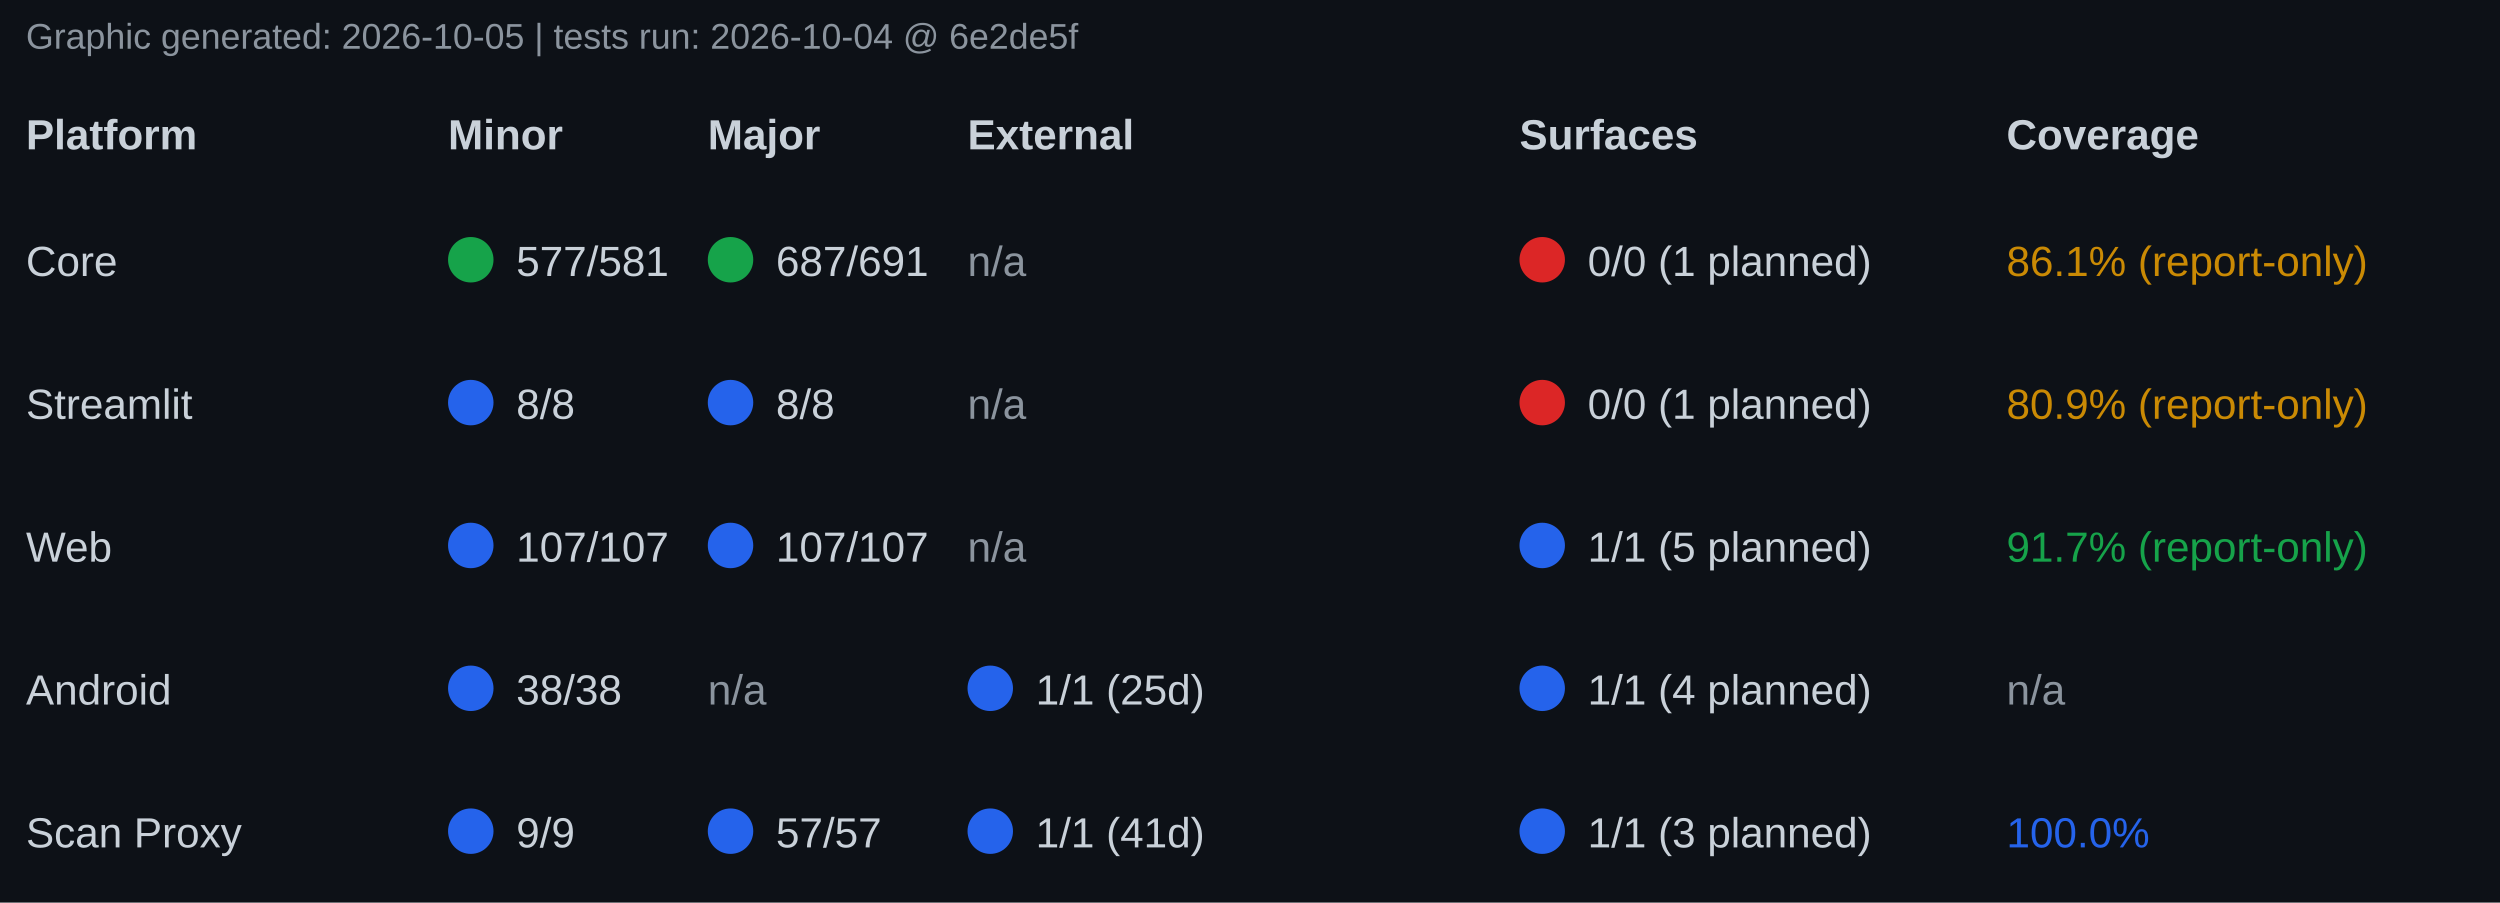
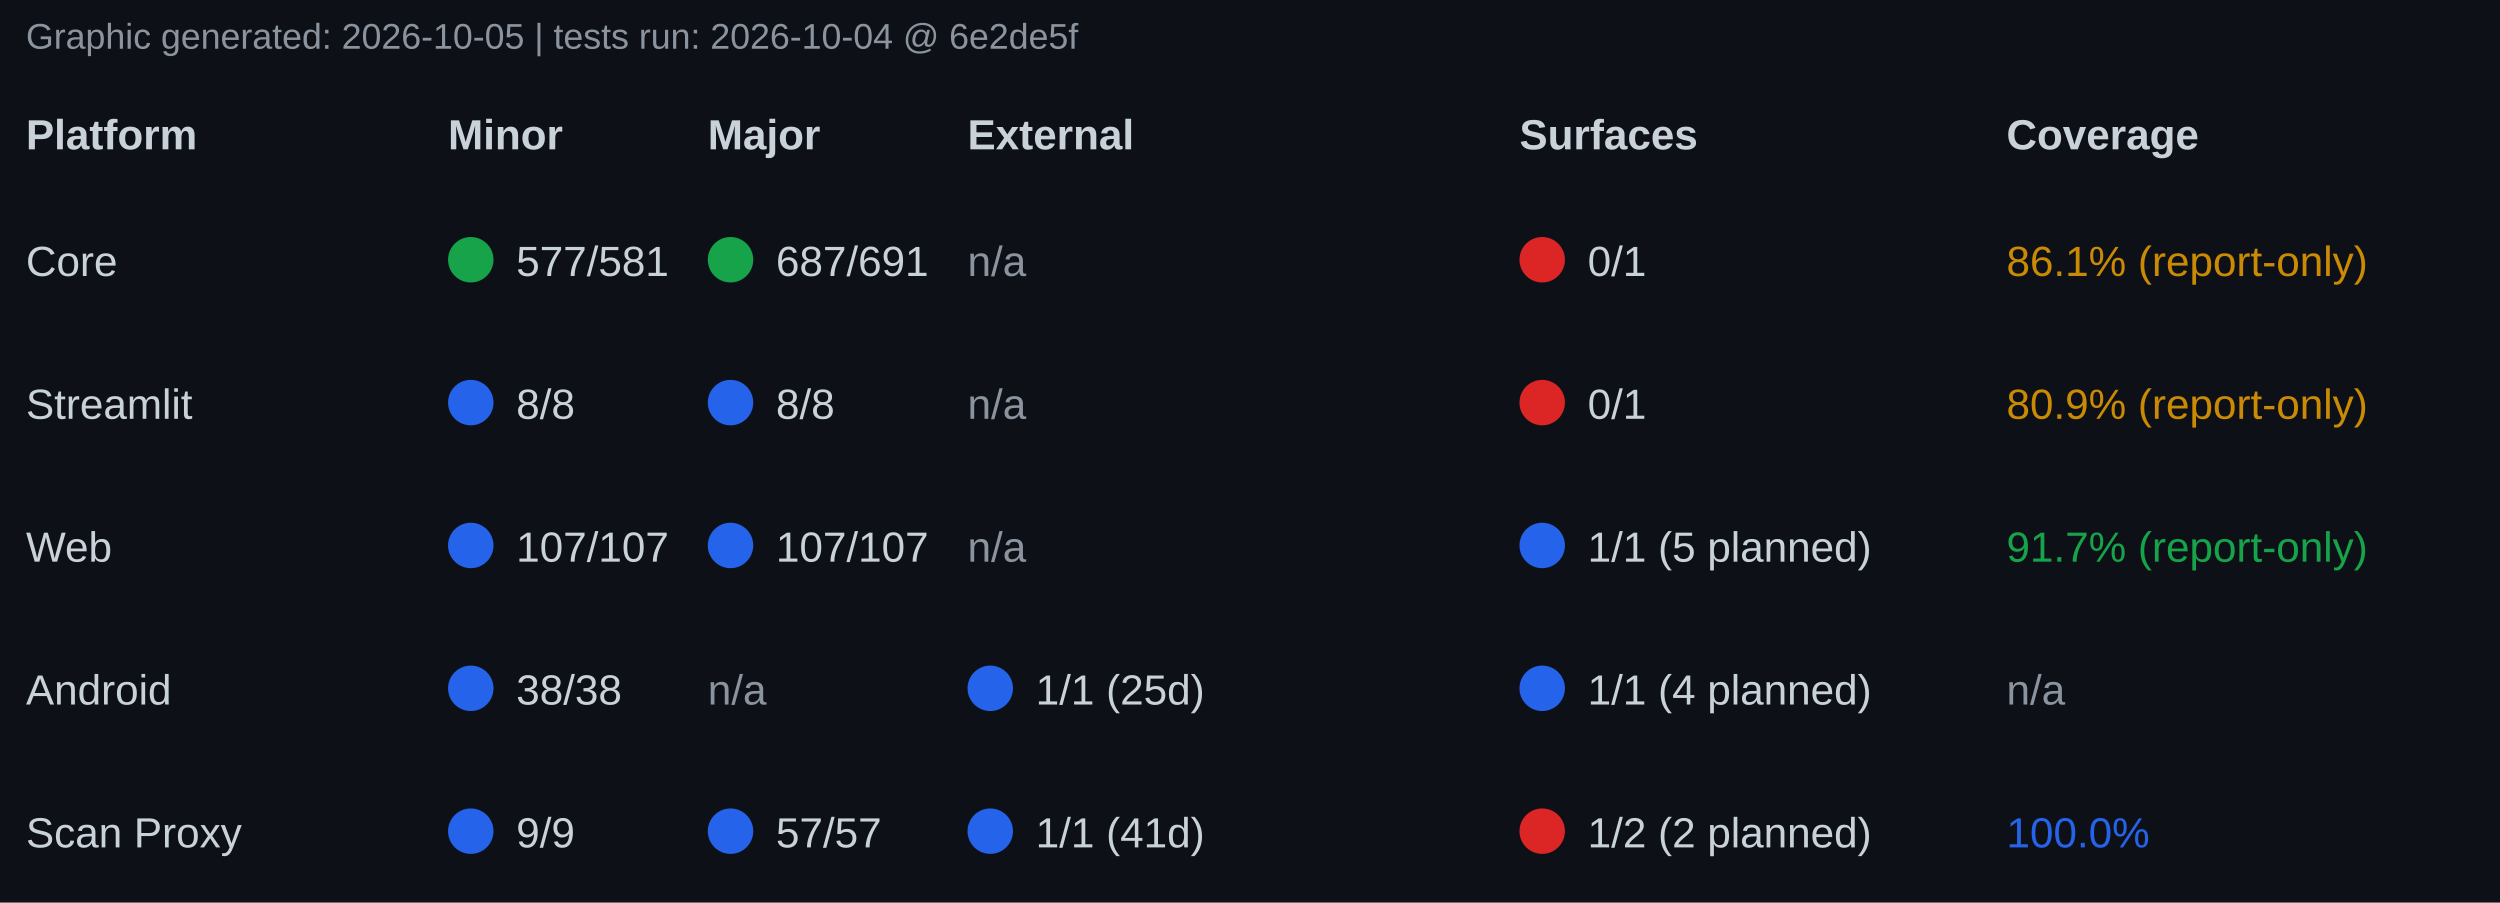
<svg xmlns="http://www.w3.org/2000/svg" width="770" height="278" font-family="Segoe UI, Arial, sans-serif" font-size="13">
  <rect x="0" y="0" width="770" height="278" fill="#0d1117" />
  <text x="8" y="15" fill="#8b949e" font-size="11">Graphic generated: 2026-10-05 | tests run: 2026-10-04 @ 6e2de5f</text>
  <text x="8" y="46" fill="#c9d1d9" font-weight="bold">Platform</text>
  <text x="138" y="46" fill="#c9d1d9" font-weight="bold">Minor</text>
  <text x="218" y="46" fill="#c9d1d9" font-weight="bold">Major</text>
  <text x="298" y="46" fill="#c9d1d9" font-weight="bold">External</text>
  <text x="468" y="46" fill="#c9d1d9" font-weight="bold">Surfaces</text>
  <text x="618" y="46" fill="#c9d1d9" font-weight="bold">Coverage</text>
  <text x="8" y="85" fill="#c9d1d9">Core</text>
  <circle cx="145" cy="80" r="7" fill="#16a34a" />
  <text x="159" y="85" fill="#c9d1d9">577/581</text>
  <circle cx="225" cy="80" r="7" fill="#16a34a" />
  <text x="239" y="85" fill="#c9d1d9">687/691</text>
  <text x="298" y="85" fill="#8b949e">n/a</text>
  <circle cx="475" cy="80" r="7" fill="#dc2626" />
-   <text x="489" y="85" fill="#c9d1d9">0/0 (1 planned)</text>
+   <text x="489" y="85" fill="#c9d1d9">0/1</text>
  <text x="618" y="85" fill="#ca8a04">86.1% (report-only)</text>
  <text x="8" y="129" fill="#c9d1d9">Streamlit</text>
  <circle cx="145" cy="124" r="7" fill="#2563eb" />
  <text x="159" y="129" fill="#c9d1d9">8/8</text>
  <circle cx="225" cy="124" r="7" fill="#2563eb" />
  <text x="239" y="129" fill="#c9d1d9">8/8</text>
  <text x="298" y="129" fill="#8b949e">n/a</text>
  <circle cx="475" cy="124" r="7" fill="#dc2626" />
-   <text x="489" y="129" fill="#c9d1d9">0/0 (1 planned)</text>
+   <text x="489" y="129" fill="#c9d1d9">0/1</text>
  <text x="618" y="129" fill="#ca8a04">80.9% (report-only)</text>
  <text x="8" y="173" fill="#c9d1d9">Web</text>
  <circle cx="145" cy="168" r="7" fill="#2563eb" />
  <text x="159" y="173" fill="#c9d1d9">107/107</text>
  <circle cx="225" cy="168" r="7" fill="#2563eb" />
  <text x="239" y="173" fill="#c9d1d9">107/107</text>
  <text x="298" y="173" fill="#8b949e">n/a</text>
  <circle cx="475" cy="168" r="7" fill="#2563eb" />
  <text x="489" y="173" fill="#c9d1d9">1/1 (5 planned)</text>
  <text x="618" y="173" fill="#16a34a">91.7% (report-only)</text>
  <text x="8" y="217" fill="#c9d1d9">Android</text>
  <circle cx="145" cy="212" r="7" fill="#2563eb" />
  <text x="159" y="217" fill="#c9d1d9">38/38</text>
  <text x="218" y="217" fill="#8b949e">n/a</text>
  <circle cx="305" cy="212" r="7" fill="#2563eb" />
  <text x="319" y="217" fill="#c9d1d9">1/1 (25d)</text>
  <circle cx="475" cy="212" r="7" fill="#2563eb" />
  <text x="489" y="217" fill="#c9d1d9">1/1 (4 planned)</text>
  <text x="618" y="217" fill="#8b949e">n/a</text>
  <text x="8" y="261" fill="#c9d1d9">Scan Proxy</text>
  <circle cx="145" cy="256" r="7" fill="#2563eb" />
  <text x="159" y="261" fill="#c9d1d9">9/9</text>
  <circle cx="225" cy="256" r="7" fill="#2563eb" />
  <text x="239" y="261" fill="#c9d1d9">57/57</text>
  <circle cx="305" cy="256" r="7" fill="#2563eb" />
  <text x="319" y="261" fill="#c9d1d9">1/1 (41d)</text>
-   <circle cx="475" cy="256" r="7" fill="#2563eb" />
-   <text x="489" y="261" fill="#c9d1d9">1/1 (3 planned)</text>
+   <circle cx="475" cy="256" r="7" fill="#dc2626" />
+   <text x="489" y="261" fill="#c9d1d9">1/2 (2 planned)</text>
  <text x="618" y="261" fill="#2563eb">100.0%</text>
</svg>
